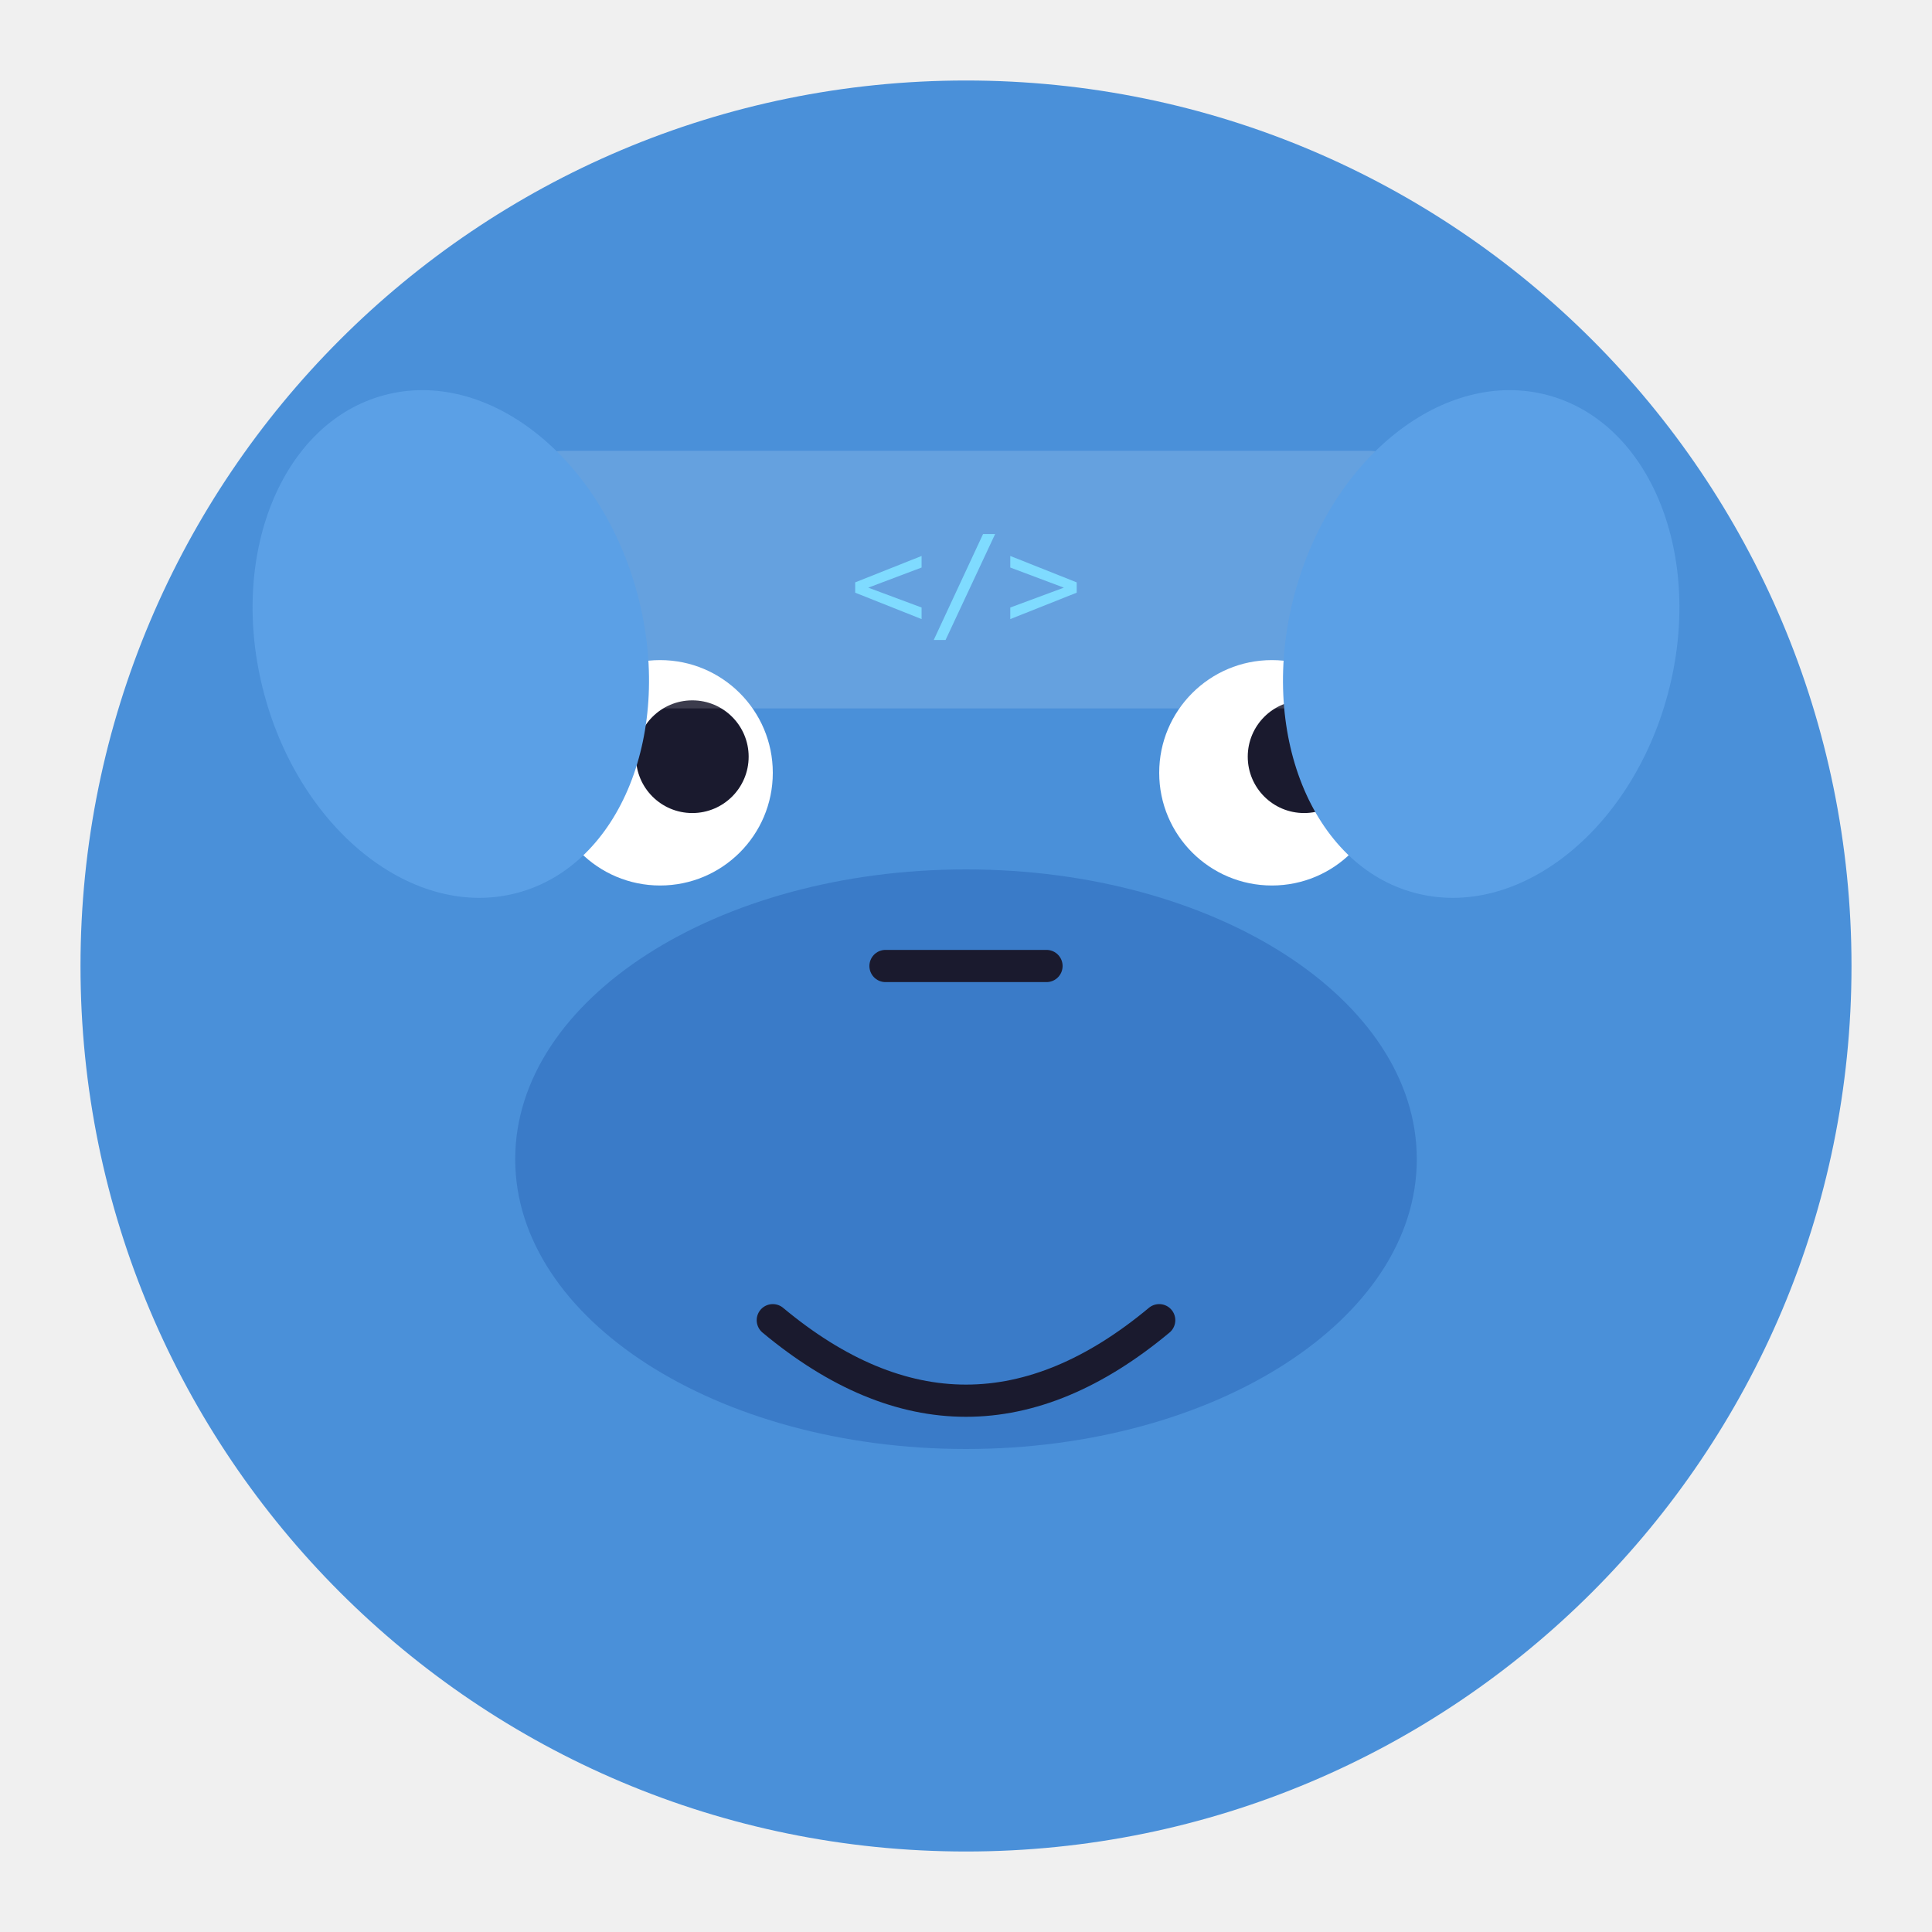
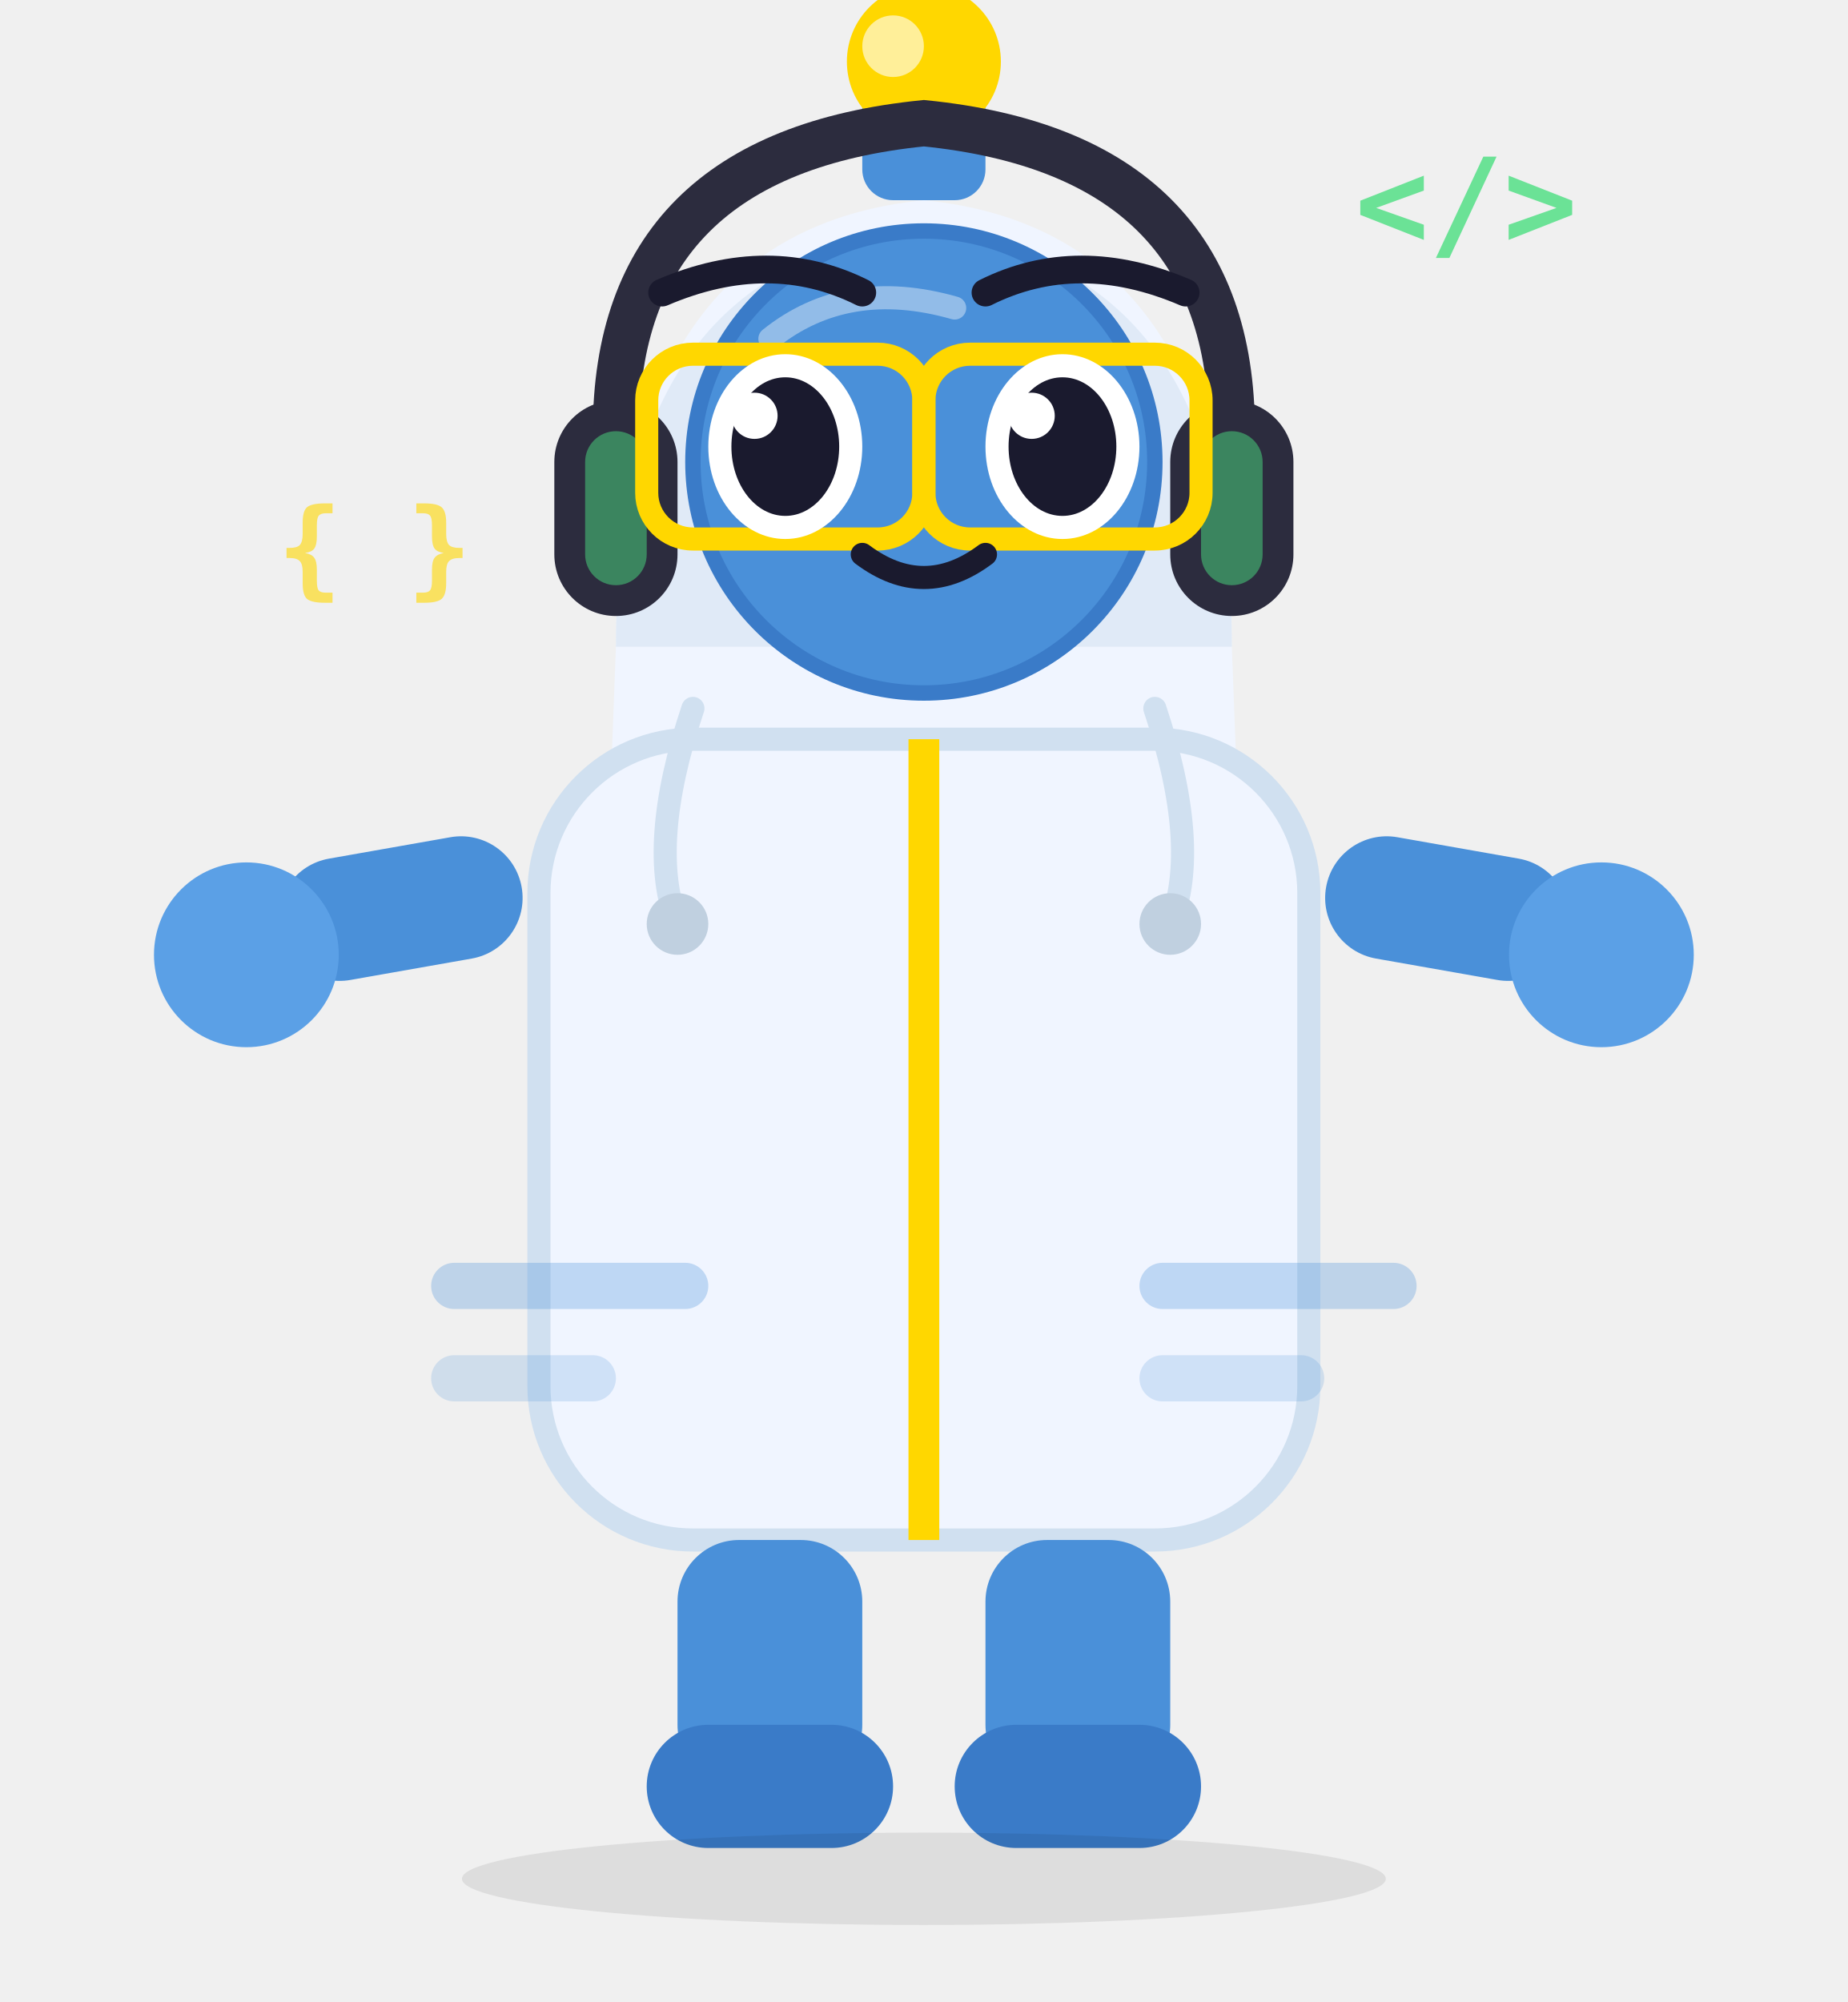
- <svg xmlns="http://www.w3.org/2000/svg" viewBox="0 0 120 120" fill="none">
-   <circle cx="60" cy="60" r="55" fill="#4A90D9" />
-   <ellipse cx="60" cy="72" rx="28" ry="18" fill="#3A7BC8" />
-   <circle cx="41" cy="48" r="7" fill="white" />
-   <circle cx="79" cy="48" r="7" fill="white" />
-   <circle cx="43" cy="47" r="3.5" fill="#1a1a2e" />
-   <circle cx="81" cy="47" r="3.5" fill="#1a1a2e" />
-   <path d="M55 60 L65 60" stroke="#1a1a2e" stroke-width="2" stroke-linecap="round" />
-   <path d="M48 82 Q60 92 72 82" stroke="#1a1a2e" stroke-width="2" fill="none" stroke-linecap="round" />
-   <rect x="32" y="28" width="56" height="16" rx="3" fill="rgba(255,255,255,0.15)" />
-   <text x="60" y="39" text-anchor="middle" font-size="8" font-family="monospace" fill="#7FDBFF">&lt;/&gt;</text>
-   <ellipse cx="28" cy="40" rx="12" ry="16" fill="#5BA0E6" transform="rotate(-15 28 40)" />
-   <ellipse cx="92" cy="40" rx="12" ry="16" fill="#5BA0E6" transform="rotate(15 92 40)" />
+ <svg xmlns="http://www.w3.org/2000/svg" viewBox="0 0 120 130" fill="none">
+   <rect x="56" y="5" width="8" height="8" rx="2" fill="#4A90D9" />
+   <circle cx="60" cy="4" r="5" fill="#FFD700" />
+   <circle cx="58" cy="3" r="2" fill="white" opacity="0.6" />
+   <text x="88" y="16" font-family="monospace" font-size="8" font-weight="bold" fill="#4ADE80" opacity="0.8">&lt;/&gt;</text>
+   <text x="18" y="38" font-family="monospace" font-size="7" font-weight="bold" fill="#FFD700" opacity="0.6">{ }</text>
+   <path d="M40 42 Q40 15 60 13 Q80 15 80 42 L82 95 L38 95 Z" fill="#F0F5FF" />
+   <path d="M40 42 Q40 17 60 15 Q80 17 80 42" fill="#D0E0F0" opacity="0.5" />
+   <rect x="35" y="48" width="50" height="52" rx="10" fill="#F0F5FF" />
+   <rect x="35" y="48" width="50" height="52" rx="10" fill="none" stroke="#D0E0F0" stroke-width="1.5" />
+   <line x1="60" y1="48" x2="60" y2="100" stroke="#FFD700" stroke-width="2" />
+   <path d="M45 46 Q42 55 44 60" stroke="#D0E0F0" stroke-width="1.5" fill="none" stroke-linecap="round" />
+   <circle cx="44" cy="60" r="2" fill="#C0D0E0" />
+   <path d="M75 46 Q78 55 76 60" stroke="#D0E0F0" stroke-width="1.5" fill="none" stroke-linecap="round" />
+   <circle cx="76" cy="60" r="2" fill="#C0D0E0" />
+   <circle cx="60" cy="30" r="15" fill="#4A90D9" />
+   <circle cx="60" cy="30" r="15" fill="none" stroke="#3A7BC8" stroke-width="1" />
+   <path d="M50 22 Q55 18 62 20" stroke="white" stroke-width="1.5" stroke-linecap="round" fill="none" opacity="0.4" />
+   <path d="M40 28 Q40 10 60 8 Q80 10 80 28" stroke="#2C2C3E" stroke-width="3" fill="none" />
+   <rect x="36" y="26" width="8" height="14" rx="4" fill="#2C2C3E" />
+   <rect x="76" y="26" width="8" height="14" rx="4" fill="#2C2C3E" />
+   <rect x="38" y="28" width="4" height="10" rx="2" fill="#4ADE80" opacity="0.5" />
+   <rect x="78" y="28" width="4" height="10" rx="2" fill="#4ADE80" opacity="0.5" />
+   <rect x="42" y="23" width="18" height="12" rx="3" fill="none" stroke="#FFD700" stroke-width="1.5" />
+   <rect x="60" y="23" width="18" height="12" rx="3" fill="none" stroke="#FFD700" stroke-width="1.5" />
+   <line x1="60" y1="29" x2="60" y2="29" stroke="#FFD700" stroke-width="1.5" />
+   <ellipse cx="51" cy="29" rx="5" ry="6" fill="white" />
+   <ellipse cx="51" cy="29" rx="3.5" ry="4.5" fill="#1a1a2e" />
+   <circle cx="49" cy="27" r="1.5" fill="white" />
+   <ellipse cx="69" cy="29" rx="5" ry="6" fill="white" />
+   <ellipse cx="69" cy="29" rx="3.5" ry="4.5" fill="#1a1a2e" />
+   <circle cx="67" cy="27" r="1.5" fill="white" />
+   <path d="M43 19 Q50 16 56 19" stroke="#1a1a2e" stroke-width="1.8" fill="none" stroke-linecap="round" />
+   <path d="M64 19 Q70 16 77 19" stroke="#1a1a2e" stroke-width="1.8" fill="none" stroke-linecap="round" />
+   <path d="M56 36 Q60 39 64 36" stroke="#1a1a2e" stroke-width="1.5" fill="none" stroke-linecap="round" />
+   <rect x="18" y="55" width="16" height="8" rx="4" fill="#4A90D9" transform="rotate(-10 26 59)" />
+   <circle cx="16" cy="62" r="6" fill="#5BA0E6" />
+   <rect x="86" y="55" width="16" height="8" rx="4" fill="#4A90D9" transform="rotate(10 94 59)" />
+   <circle cx="104" cy="62" r="6" fill="#5BA0E6" />
+   <rect x="28" y="82" width="18" height="3" rx="1.5" fill="#4A90D9" opacity="0.3" />
+   <rect x="28" y="88" width="12" height="3" rx="1.5" fill="#4A90D9" opacity="0.2" />
+   <rect x="74" y="82" width="18" height="3" rx="1.5" fill="#4A90D9" opacity="0.3" />
+   <rect x="74" y="88" width="12" height="3" rx="1.5" fill="#4A90D9" opacity="0.2" />
+   <rect x="44" y="100" width="12" height="16" rx="4" fill="#4A90D9" />
+   <rect x="42" y="112" width="16" height="8" rx="4" fill="#3A7BC8" />
+   <rect x="64" y="100" width="12" height="16" rx="4" fill="#4A90D9" />
+   <rect x="62" y="112" width="16" height="8" rx="4" fill="#3A7BC8" />
+   <ellipse cx="60" cy="122" rx="30" ry="3" fill="rgba(0,0,0,0.08)" />
</svg>
